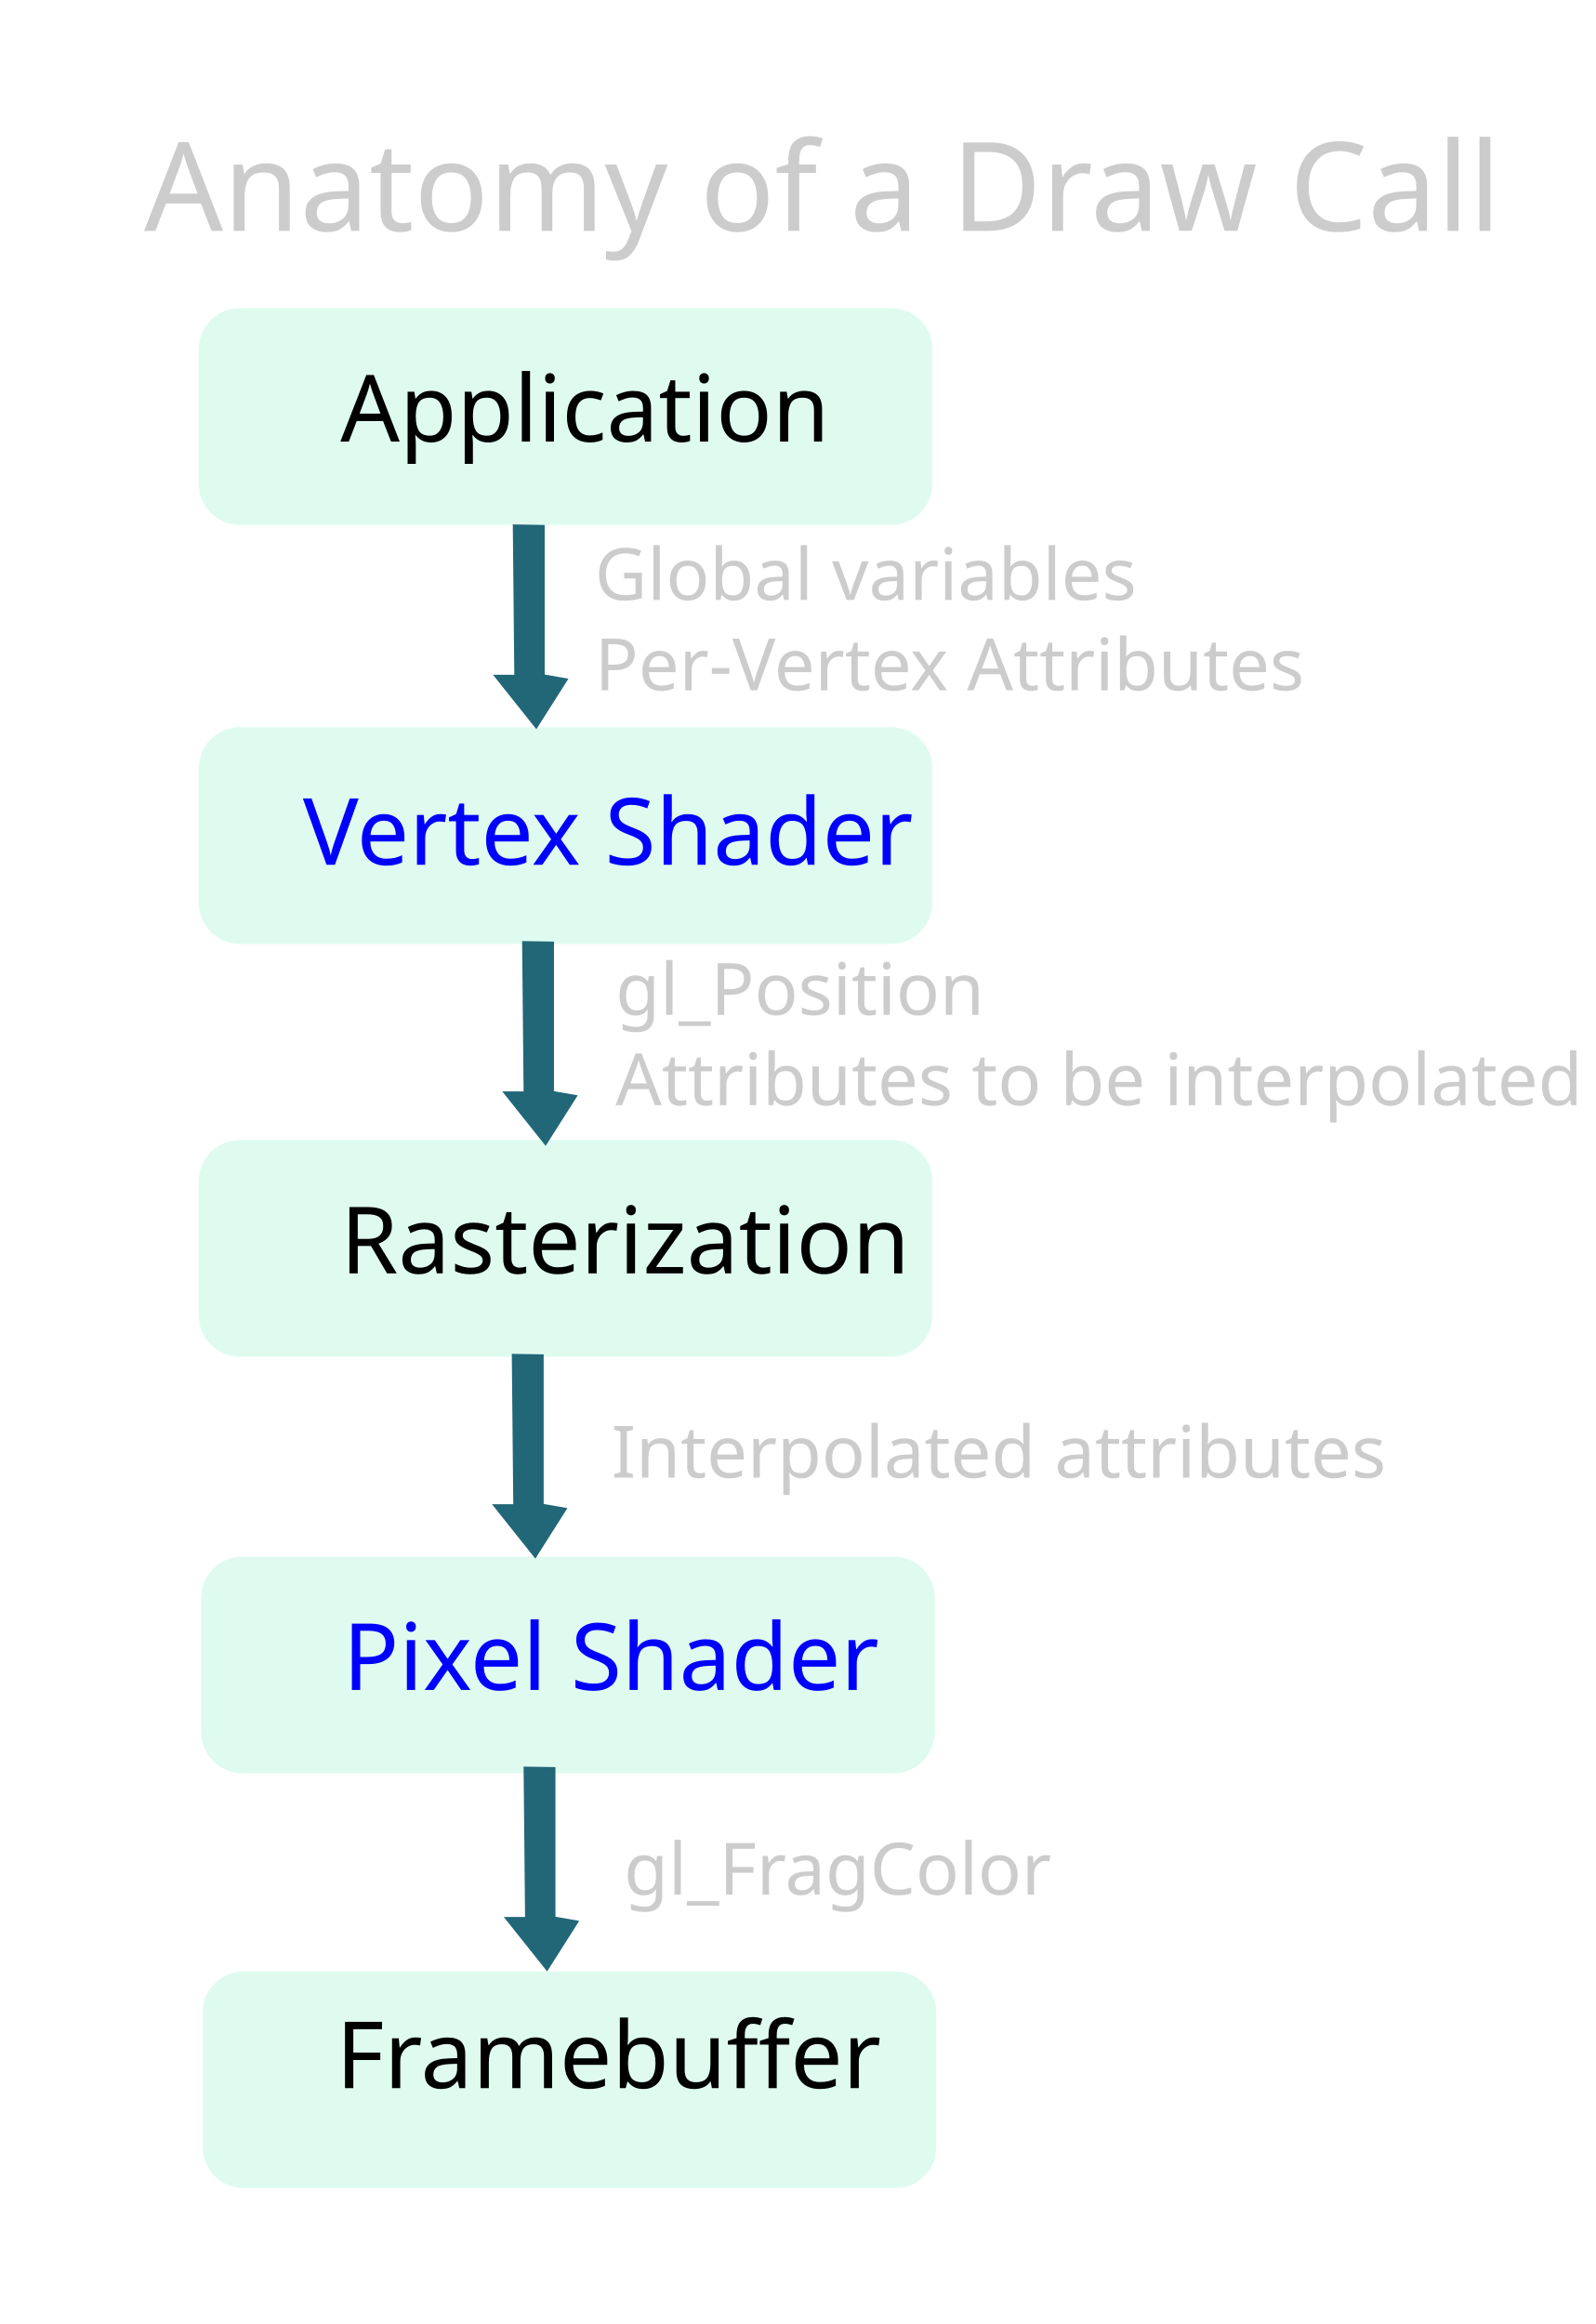
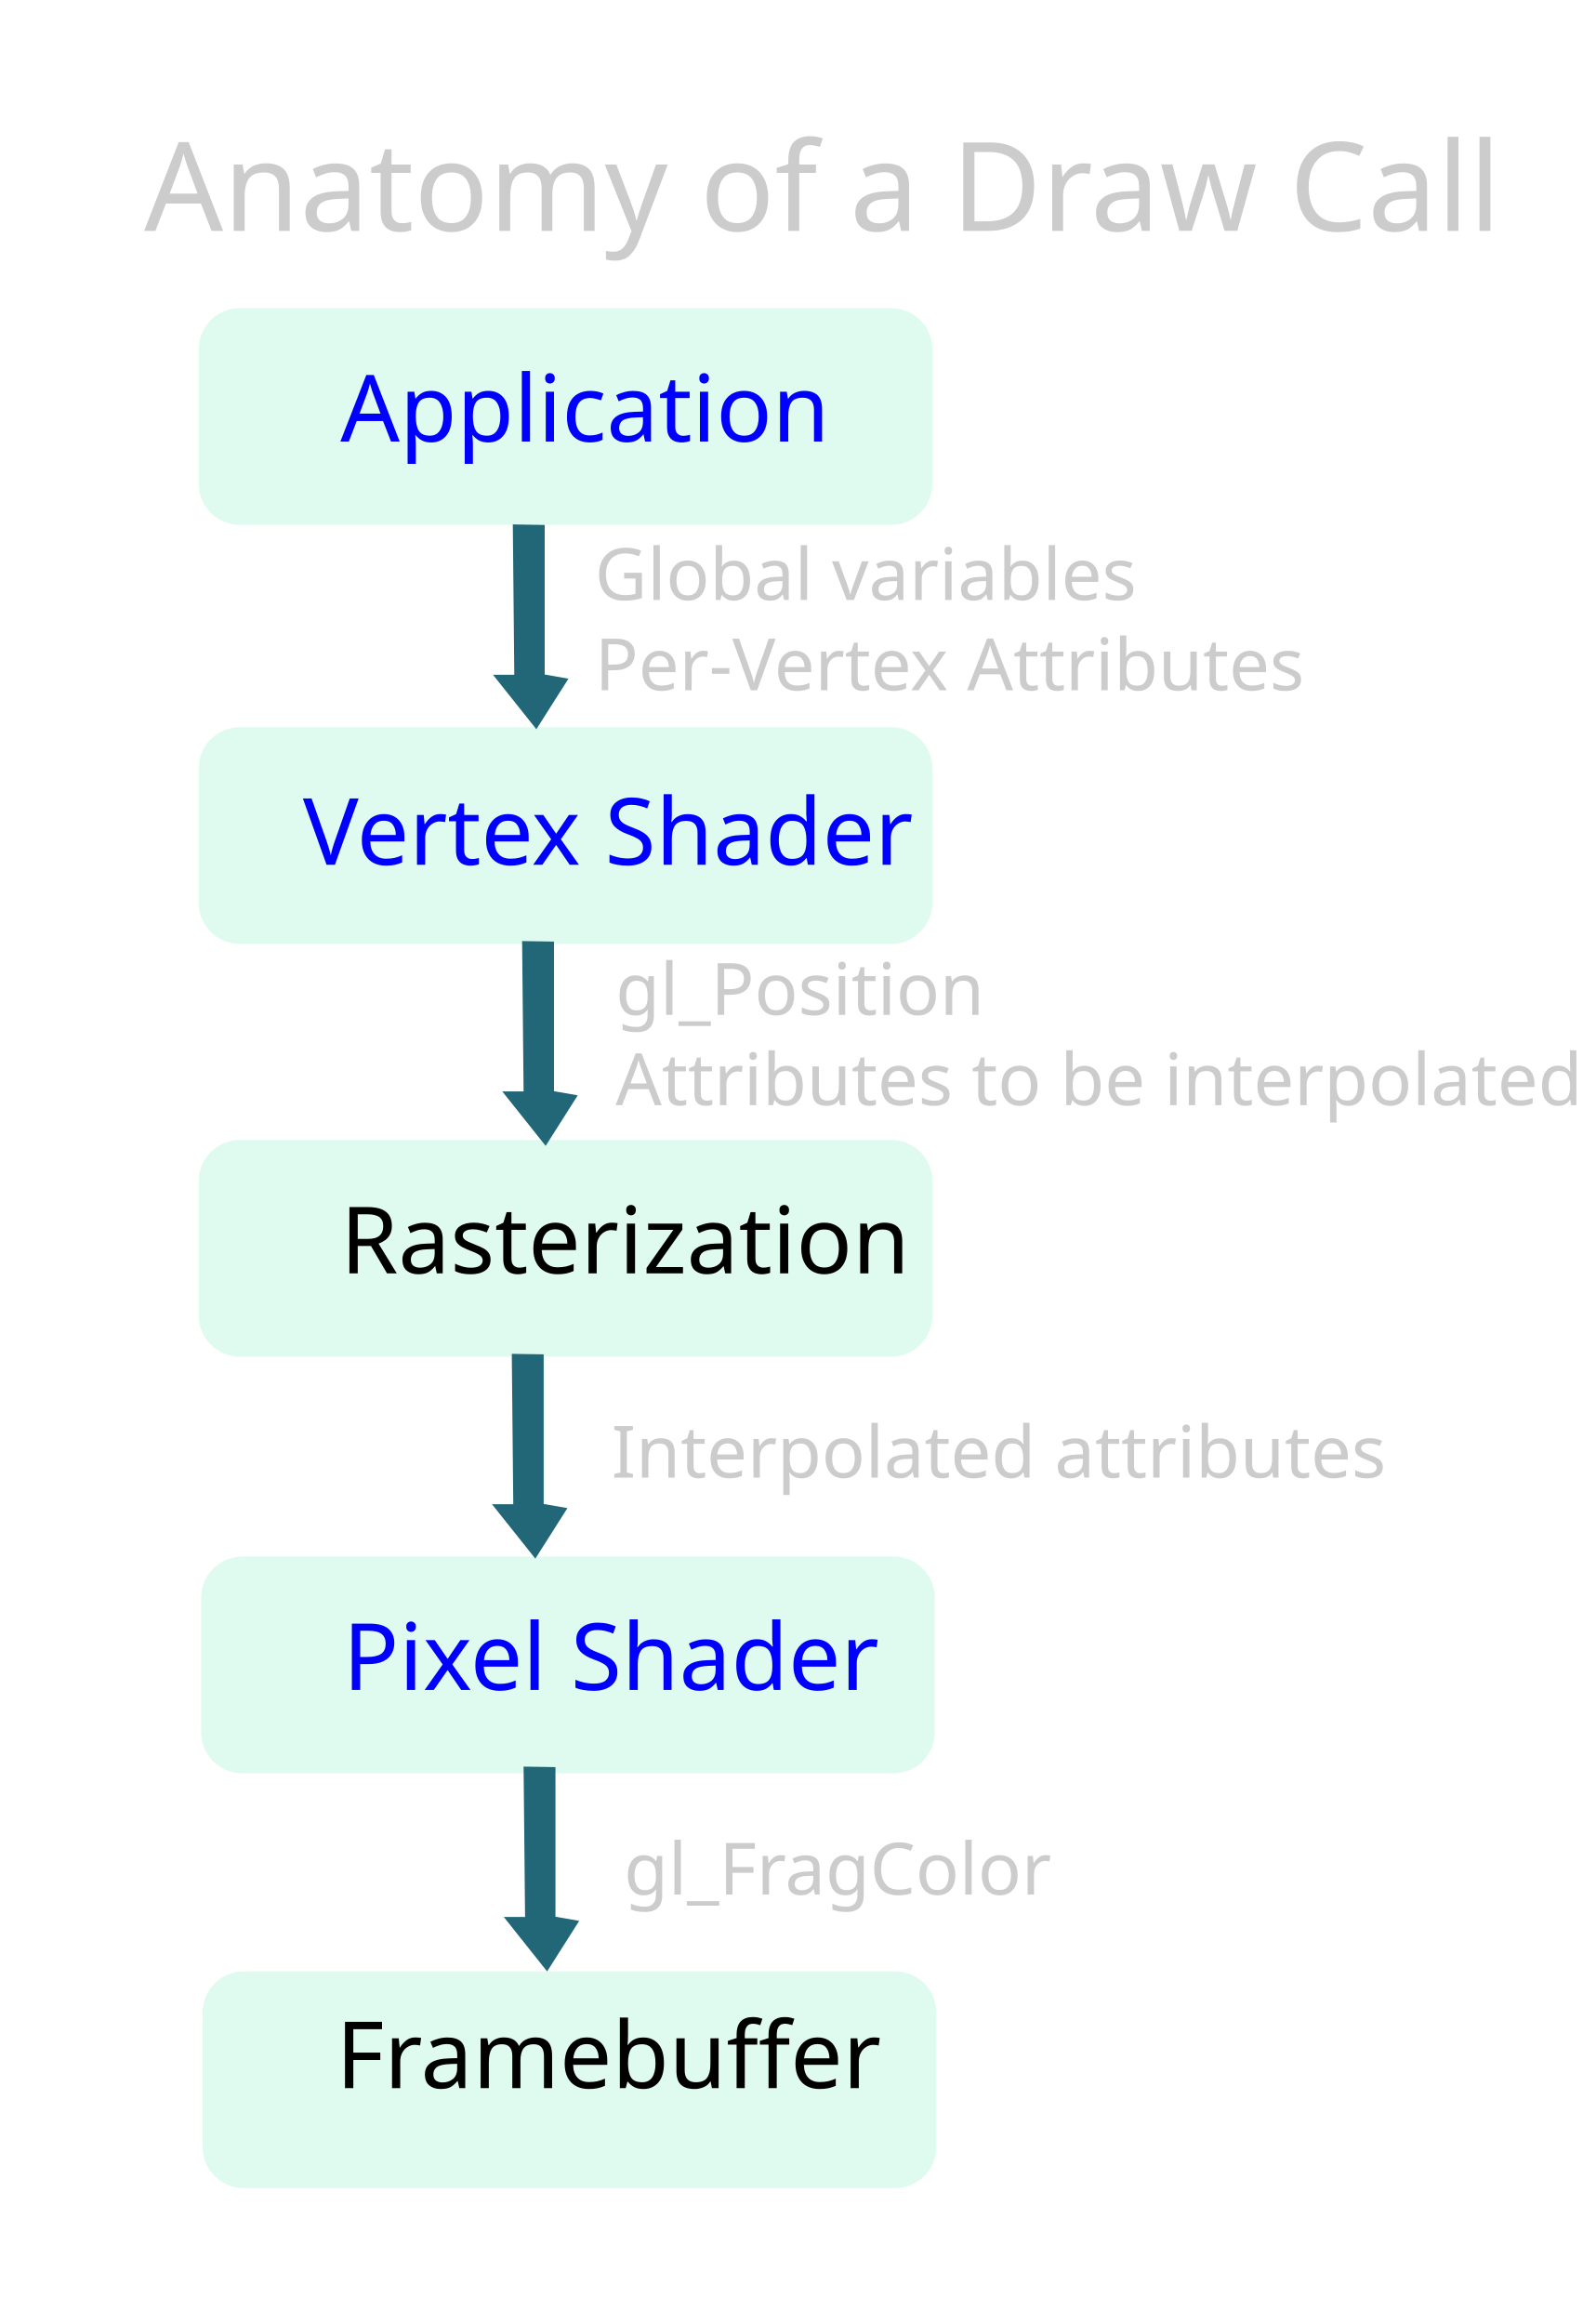
<svg xmlns="http://www.w3.org/2000/svg" width="109.073mm" height="158.902mm" viewBox="0 0 386.478 563.037" id="svg2" version="1.1">
  <defs id="defs4" />
  <g id="layer1" transform="translate(-37.73287,-211.01)">
    <rect style="color:#000000;clip-rule:nonzero;display:inline;overflow:visible;visibility:visible;opacity:1;isolation:auto;mix-blend-mode:normal;color-interpolation:sRGB;color-interpolation-filters:linearRGB;solid-color:#000000;solid-opacity:1;fill:#c7f9e4;fill-opacity:0.56;fill-rule:nonzero;stroke:none;stroke-width:2.79;stroke-linecap:round;stroke-linejoin:miter;stroke-miterlimit:4;stroke-dasharray:none;stroke-dashoffset:0;stroke-opacity:1;color-rendering:auto;image-rendering:auto;shape-rendering:auto;text-rendering:auto;enable-background:accumulate" id="rect3336" width="177.787" height="52.528" x="85.863" y="285.656" rx="10" ry="10" />
-     <text xml:space="preserve" style="color:#000000;font-style:normal;font-variant:normal;font-weight:normal;font-stretch:normal;font-size:22.5px;font-family:Calibri;-inkscape-font-specification:Calibri;clip-rule:nonzero;display:inline;overflow:visible;visibility:visible;opacity:1;isolation:auto;mix-blend-mode:normal;color-interpolation:sRGB;color-interpolation-filters:linearRGB;solid-color:#000000;solid-opacity:1;fill:#000000;fill-opacity:1;fill-rule:nonzero;stroke:none;stroke-width:2.79;stroke-linecap:round;stroke-linejoin:miter;stroke-miterlimit:4;stroke-dasharray:none;stroke-dashoffset:0;stroke-opacity:1;color-rendering:auto;image-rendering:auto;shape-rendering:auto;text-rendering:auto;enable-background:accumulate" x="120.208" y="317.981" id="text3338">
+     <text xml:space="preserve" style="color:#000000;font-style:normal;font-variant:normal;font-weight:normal;font-stretch:normal;font-size:22.5px;font-family:Calibri;-inkscape-font-specification:Calibri;clip-rule:nonzero;display:inline;overflow:visible;visibility:visible;opacity:1;isolation:auto;mix-blend-mode:normal;color-interpolation:sRGB;color-interpolation-filters:linearRGB;solid-color:#000000;solid-opacity:1;fill:#0000ff;fill-opacity:1;fill-rule:nonzero;stroke:none;stroke-width:2.79;stroke-linecap:round;stroke-linejoin:miter;stroke-miterlimit:4;stroke-dasharray:none;stroke-dashoffset:0;stroke-opacity:1;color-rendering:auto;image-rendering:auto;shape-rendering:auto;text-rendering:auto;enable-background:accumulate;" x="120.208" y="317.981" id="text3338">
      <tspan id="tspan3340" x="120.208" y="317.981">Application</tspan>
    </text>
    <rect style="color:#000000;clip-rule:nonzero;display:inline;overflow:visible;visibility:visible;opacity:1;isolation:auto;mix-blend-mode:normal;color-interpolation:sRGB;color-interpolation-filters:linearRGB;solid-color:#000000;solid-opacity:1;fill:#c7f9e4;fill-opacity:0.56;fill-rule:nonzero;stroke:none;stroke-width:2.79;stroke-linecap:round;stroke-linejoin:miter;stroke-miterlimit:4;stroke-dasharray:none;stroke-dashoffset:0;stroke-opacity:1;color-rendering:auto;image-rendering:auto;shape-rendering:auto;text-rendering:auto;enable-background:accumulate" id="rect3336-7" width="177.787" height="52.528" x="85.863" y="387.177" rx="10" ry="10" />
    <text xml:space="preserve" style="color:#000000;font-style:normal;font-variant:normal;font-weight:normal;font-stretch:normal;font-size:22.5px;font-family:Calibri;-inkscape-font-specification:Calibri;clip-rule:nonzero;display:inline;overflow:visible;visibility:visible;opacity:1;isolation:auto;mix-blend-mode:normal;color-interpolation:sRGB;color-interpolation-filters:linearRGB;solid-color:#000000;solid-opacity:1;fill:#0000ff;fill-opacity:1;fill-rule:nonzero;stroke:none;stroke-width:2.79;stroke-linecap:round;stroke-linejoin:miter;stroke-miterlimit:4;stroke-dasharray:none;stroke-dashoffset:0;stroke-opacity:1;color-rendering:auto;image-rendering:auto;shape-rendering:auto;text-rendering:auto;enable-background:accumulate" x="111.117" y="420.512" id="text3338-6">
      <tspan id="tspan3340-8" x="111.117" y="420.512">Vertex Shader</tspan>
    </text>
    <rect style="color:#000000;clip-rule:nonzero;display:inline;overflow:visible;visibility:visible;opacity:1;isolation:auto;mix-blend-mode:normal;color-interpolation:sRGB;color-interpolation-filters:linearRGB;solid-color:#000000;solid-opacity:1;fill:#c7f9e4;fill-opacity:0.56;fill-rule:nonzero;stroke:none;stroke-width:2.79;stroke-linecap:round;stroke-linejoin:miter;stroke-miterlimit:4;stroke-dasharray:none;stroke-dashoffset:0;stroke-opacity:1;color-rendering:auto;image-rendering:auto;shape-rendering:auto;text-rendering:auto;enable-background:accumulate" id="rect3336-9" width="177.787" height="52.528" x="85.863" y="487.182" rx="10" ry="10" />
    <text xml:space="preserve" style="color:#000000;font-style:normal;font-variant:normal;font-weight:normal;font-stretch:normal;font-size:22.5px;font-family:Calibri;-inkscape-font-specification:Calibri;clip-rule:nonzero;display:inline;overflow:visible;visibility:visible;opacity:1;isolation:auto;mix-blend-mode:normal;color-interpolation:sRGB;color-interpolation-filters:linearRGB;solid-color:#000000;solid-opacity:1;fill:#000000;fill-opacity:1;fill-rule:nonzero;stroke:none;stroke-width:2.79;stroke-linecap:round;stroke-linejoin:miter;stroke-miterlimit:4;stroke-dasharray:none;stroke-dashoffset:0;stroke-opacity:1;color-rendering:auto;image-rendering:auto;shape-rendering:auto;text-rendering:auto;enable-background:accumulate" x="120.208" y="519.507" id="text3338-5">
      <tspan id="tspan3340-1" x="120.208" y="519.507">Rasterization</tspan>
    </text>
    <rect style="color:#000000;clip-rule:nonzero;display:inline;overflow:visible;visibility:visible;opacity:1;isolation:auto;mix-blend-mode:normal;color-interpolation:sRGB;color-interpolation-filters:linearRGB;solid-color:#000000;solid-opacity:1;fill:#c7f9e4;fill-opacity:0.56;fill-rule:nonzero;stroke:none;stroke-width:2.79;stroke-linecap:round;stroke-linejoin:miter;stroke-miterlimit:4;stroke-dasharray:none;stroke-dashoffset:0;stroke-opacity:1;color-rendering:auto;image-rendering:auto;shape-rendering:auto;text-rendering:auto;enable-background:accumulate" id="rect3336-78" width="177.787" height="52.528" x="86.455" y="588.106" rx="10" ry="10" />
    <text xml:space="preserve" style="color:#000000;font-style:normal;font-variant:normal;font-weight:normal;font-stretch:normal;font-size:22.5px;font-family:Calibri;-inkscape-font-specification:Calibri;clip-rule:nonzero;display:inline;overflow:visible;visibility:visible;opacity:1;isolation:auto;mix-blend-mode:normal;color-interpolation:sRGB;color-interpolation-filters:linearRGB;solid-color:#000000;solid-opacity:1;fill:#0000ff;fill-opacity:1;fill-rule:nonzero;stroke:none;stroke-width:2.79;stroke-linecap:round;stroke-linejoin:miter;stroke-miterlimit:4;stroke-dasharray:none;stroke-dashoffset:0;stroke-opacity:1;color-rendering:auto;image-rendering:auto;shape-rendering:auto;text-rendering:auto;enable-background:accumulate" x="120.8" y="620.431" id="text3338-1">
      <tspan id="tspan3340-6" x="120.8" y="620.431">Pixel Shader</tspan>
    </text>
    <rect style="color:#000000;clip-rule:nonzero;display:inline;overflow:visible;visibility:visible;opacity:1;isolation:auto;mix-blend-mode:normal;color-interpolation:sRGB;color-interpolation-filters:linearRGB;solid-color:#000000;solid-opacity:1;fill:#c7f9e4;fill-opacity:0.56;fill-rule:nonzero;stroke:none;stroke-width:2.79;stroke-linecap:round;stroke-linejoin:miter;stroke-miterlimit:4;stroke-dasharray:none;stroke-dashoffset:0;stroke-opacity:1;color-rendering:auto;image-rendering:auto;shape-rendering:auto;text-rendering:auto;enable-background:accumulate" id="rect3336-8" width="177.787" height="52.528" x="86.812" y="688.612" rx="10" ry="10" />
    <text xml:space="preserve" style="color:#000000;font-style:normal;font-variant:normal;font-weight:normal;font-stretch:normal;font-size:22.5px;font-family:Calibri;-inkscape-font-specification:Calibri;clip-rule:nonzero;display:inline;overflow:visible;visibility:visible;opacity:1;isolation:auto;mix-blend-mode:normal;color-interpolation:sRGB;color-interpolation-filters:linearRGB;solid-color:#000000;solid-opacity:1;fill:#000000;fill-opacity:1;fill-rule:nonzero;stroke:none;stroke-width:2.79;stroke-linecap:round;stroke-linejoin:miter;stroke-miterlimit:4;stroke-dasharray:none;stroke-dashoffset:0;stroke-opacity:1;color-rendering:auto;image-rendering:auto;shape-rendering:auto;text-rendering:auto;enable-background:accumulate" x="119.137" y="716.896" id="text3338-8">
      <tspan x="119.137" y="716.896" id="tspan4199">Framebuffer</tspan>
    </text>
    <path style="color:#000000;clip-rule:nonzero;display:inline;overflow:visible;visibility:visible;opacity:1;isolation:auto;mix-blend-mode:normal;color-interpolation:sRGB;color-interpolation-filters:linearRGB;solid-color:#000000;solid-opacity:1;fill:#216778;fill-opacity:1;fill-rule:nonzero;stroke:none;stroke-width:2.79;stroke-linecap:round;stroke-linejoin:miter;stroke-miterlimit:4;stroke-dasharray:none;stroke-dashoffset:0;stroke-opacity:1;color-rendering:auto;image-rendering:auto;shape-rendering:auto;text-rendering:auto;enable-background:accumulate" d="m 161.982,338.062 0.357,36.427 -5.163,0 10.509,13.193 7.775,-12.244 -5.755,-1.01 0,-36.243 z" id="path4203" />
    <path style="color:#000000;clip-rule:nonzero;display:inline;overflow:visible;visibility:visible;opacity:1;isolation:auto;mix-blend-mode:normal;color-interpolation:sRGB;color-interpolation-filters:linearRGB;solid-color:#000000;solid-opacity:1;fill:#216778;fill-opacity:1;fill-rule:nonzero;stroke:none;stroke-width:2.79;stroke-linecap:round;stroke-linejoin:miter;stroke-miterlimit:4;stroke-dasharray:none;stroke-dashoffset:0;stroke-opacity:1;color-rendering:auto;image-rendering:auto;shape-rendering:auto;text-rendering:auto;enable-background:accumulate" d="m 164.235,439.006 0.357,36.427 -5.163,0 10.509,13.193 7.775,-12.244 -5.755,-1.01 0,-36.243 z" id="path4203-0" />
    <path style="color:#000000;clip-rule:nonzero;display:inline;overflow:visible;visibility:visible;opacity:1;isolation:auto;mix-blend-mode:normal;color-interpolation:sRGB;color-interpolation-filters:linearRGB;solid-color:#000000;solid-opacity:1;fill:#216778;fill-opacity:1;fill-rule:nonzero;stroke:none;stroke-width:2.79;stroke-linecap:round;stroke-linejoin:miter;stroke-miterlimit:4;stroke-dasharray:none;stroke-dashoffset:0;stroke-opacity:1;color-rendering:auto;image-rendering:auto;shape-rendering:auto;text-rendering:auto;enable-background:accumulate" d="m 161.735,539.006 0.357,36.427 -5.163,0 10.509,13.193 7.775,-12.244 -5.755,-1.01 0,-36.243 z" id="path4203-5" />
    <path style="color:#000000;clip-rule:nonzero;display:inline;overflow:visible;visibility:visible;opacity:1;isolation:auto;mix-blend-mode:normal;color-interpolation:sRGB;color-interpolation-filters:linearRGB;solid-color:#000000;solid-opacity:1;fill:#216778;fill-opacity:1;fill-rule:nonzero;stroke:none;stroke-width:2.79;stroke-linecap:round;stroke-linejoin:miter;stroke-miterlimit:4;stroke-dasharray:none;stroke-dashoffset:0;stroke-opacity:1;color-rendering:auto;image-rendering:auto;shape-rendering:auto;text-rendering:auto;enable-background:accumulate" d="m 164.592,639.006 0.357,36.427 -5.163,0 10.509,13.193 7.775,-12.244 -5.755,-1.01 0,-36.243 z" id="path4203-5-0" />
    <text xml:space="preserve" style="color:#000000;font-style:normal;font-variant:normal;font-weight:normal;font-stretch:normal;font-size:17.5px;font-family:Calibri;-inkscape-font-specification:Calibri;clip-rule:nonzero;display:inline;overflow:visible;visibility:visible;opacity:1;isolation:auto;mix-blend-mode:normal;color-interpolation:sRGB;color-interpolation-filters:linearRGB;solid-color:#000000;solid-opacity:1;fill:#cccccc;fill-opacity:1;fill-rule:nonzero;stroke:none;stroke-width:2.79;stroke-linecap:round;stroke-linejoin:miter;stroke-miterlimit:4;stroke-dasharray:none;stroke-dashoffset:0;stroke-opacity:1;color-rendering:auto;image-rendering:auto;shape-rendering:auto;text-rendering:auto;enable-background:accumulate" x="181.827" y="356.367" id="text4245">
      <tspan id="tspan4247" x="181.827" y="356.367">Global variables</tspan>
      <tspan x="181.827" y="378.242" id="tspan4249">Per-Vertex Attributes</tspan>
    </text>
    <text xml:space="preserve" style="color:#000000;font-style:normal;font-variant:normal;font-weight:normal;font-stretch:normal;font-size:17.5px;font-family:Calibri;-inkscape-font-specification:Calibri;clip-rule:nonzero;display:inline;overflow:visible;visibility:visible;opacity:1;isolation:auto;mix-blend-mode:normal;color-interpolation:sRGB;color-interpolation-filters:linearRGB;solid-color:#000000;solid-opacity:1;fill:#cccccc;fill-opacity:1;fill-rule:nonzero;stroke:none;stroke-width:2.79;stroke-linecap:round;stroke-linejoin:miter;stroke-miterlimit:4;stroke-dasharray:none;stroke-dashoffset:0;stroke-opacity:1;color-rendering:auto;image-rendering:auto;shape-rendering:auto;text-rendering:auto;enable-background:accumulate" x="186.878" y="456.877" id="text4251">
      <tspan id="tspan4253" x="186.878" y="456.877">gl_Position</tspan>
      <tspan x="186.878" y="478.752" id="tspan4255">Attributes to be interpolated</tspan>
    </text>
    <text xml:space="preserve" style="color:#000000;font-style:normal;font-variant:normal;font-weight:normal;font-stretch:normal;font-size:17.5px;font-family:Calibri;-inkscape-font-specification:Calibri;clip-rule:nonzero;display:inline;overflow:visible;visibility:visible;opacity:1;isolation:auto;mix-blend-mode:normal;color-interpolation:sRGB;color-interpolation-filters:linearRGB;solid-color:#000000;solid-opacity:1;fill:#cccccc;fill-opacity:1;fill-rule:nonzero;stroke:none;stroke-width:2.79;stroke-linecap:round;stroke-linejoin:miter;stroke-miterlimit:4;stroke-dasharray:none;stroke-dashoffset:0;stroke-opacity:1;color-rendering:auto;image-rendering:auto;shape-rendering:auto;text-rendering:auto;enable-background:accumulate" x="185.868" y="569.004" id="text4257">
      <tspan id="tspan4259" x="185.868" y="569.004">Interpolated attributes</tspan>
    </text>
    <text xml:space="preserve" style="color:#000000;font-style:normal;font-variant:normal;font-weight:normal;font-stretch:normal;font-size:17.5px;font-family:Calibri;-inkscape-font-specification:Calibri;clip-rule:nonzero;display:inline;overflow:visible;visibility:visible;opacity:1;isolation:auto;mix-blend-mode:normal;color-interpolation:sRGB;color-interpolation-filters:linearRGB;solid-color:#000000;solid-opacity:1;fill:#cccccc;fill-opacity:1;fill-rule:nonzero;stroke:none;stroke-width:2.79;stroke-linecap:round;stroke-linejoin:miter;stroke-miterlimit:4;stroke-dasharray:none;stroke-dashoffset:0;stroke-opacity:1;color-rendering:auto;image-rendering:auto;shape-rendering:auto;text-rendering:auto;enable-background:accumulate" x="188.899" y="670.019" id="text4261">
      <tspan id="tspan4263" x="188.899" y="670.019">gl_FragColor</tspan>
    </text>
    <text xml:space="preserve" style="color:#000000;font-style:normal;font-variant:normal;font-weight:normal;font-stretch:normal;font-size:30px;font-family:Calibri;-inkscape-font-specification:Calibri;clip-rule:nonzero;display:inline;overflow:visible;visibility:visible;opacity:1;isolation:auto;mix-blend-mode:normal;color-interpolation:sRGB;color-interpolation-filters:linearRGB;solid-color:#000000;solid-opacity:1;fill:#cccccc;fill-opacity:1;fill-rule:nonzero;stroke:none;stroke-width:2.79;stroke-linecap:round;stroke-linejoin:miter;stroke-miterlimit:4;stroke-dasharray:none;stroke-dashoffset:0;stroke-opacity:1;color-rendering:auto;image-rendering:auto;shape-rendering:auto;text-rendering:auto;enable-background:accumulate" x="72.653" y="266.951" id="text4162">
      <tspan x="72.653" y="266.951" id="tspan4168">Anatomy of a Draw Call</tspan>
    </text>
  </g>
</svg>
